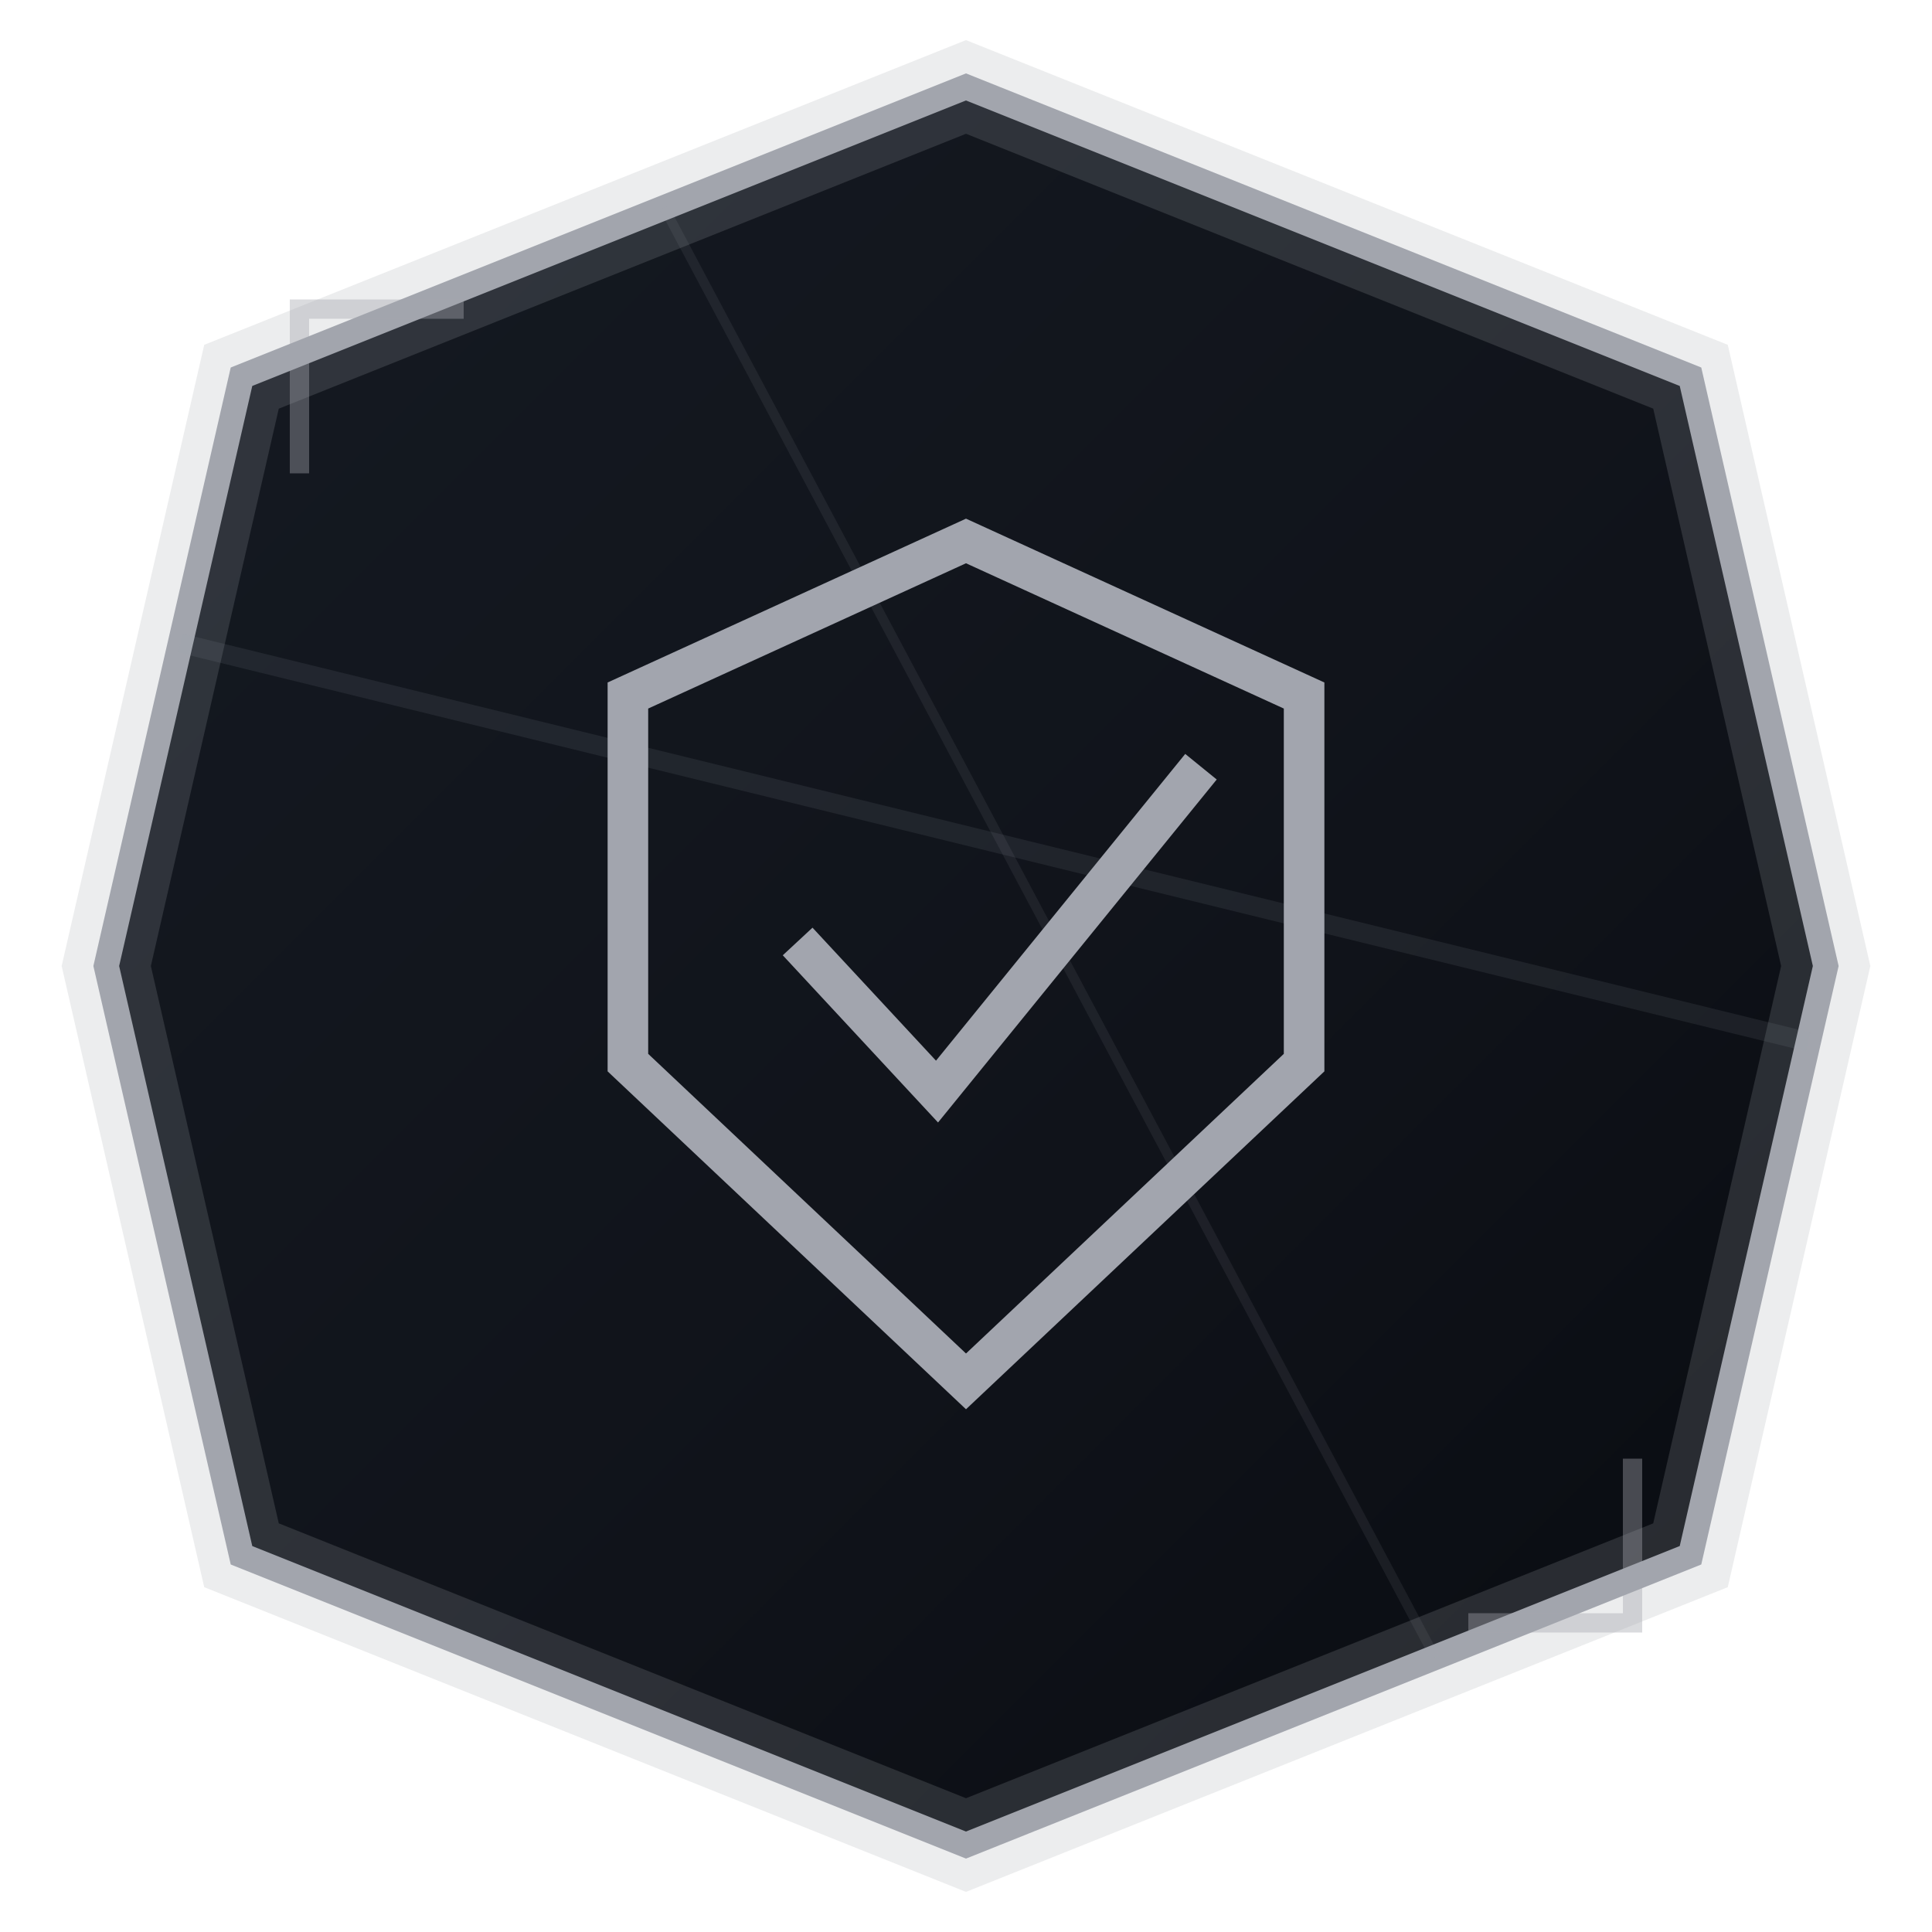
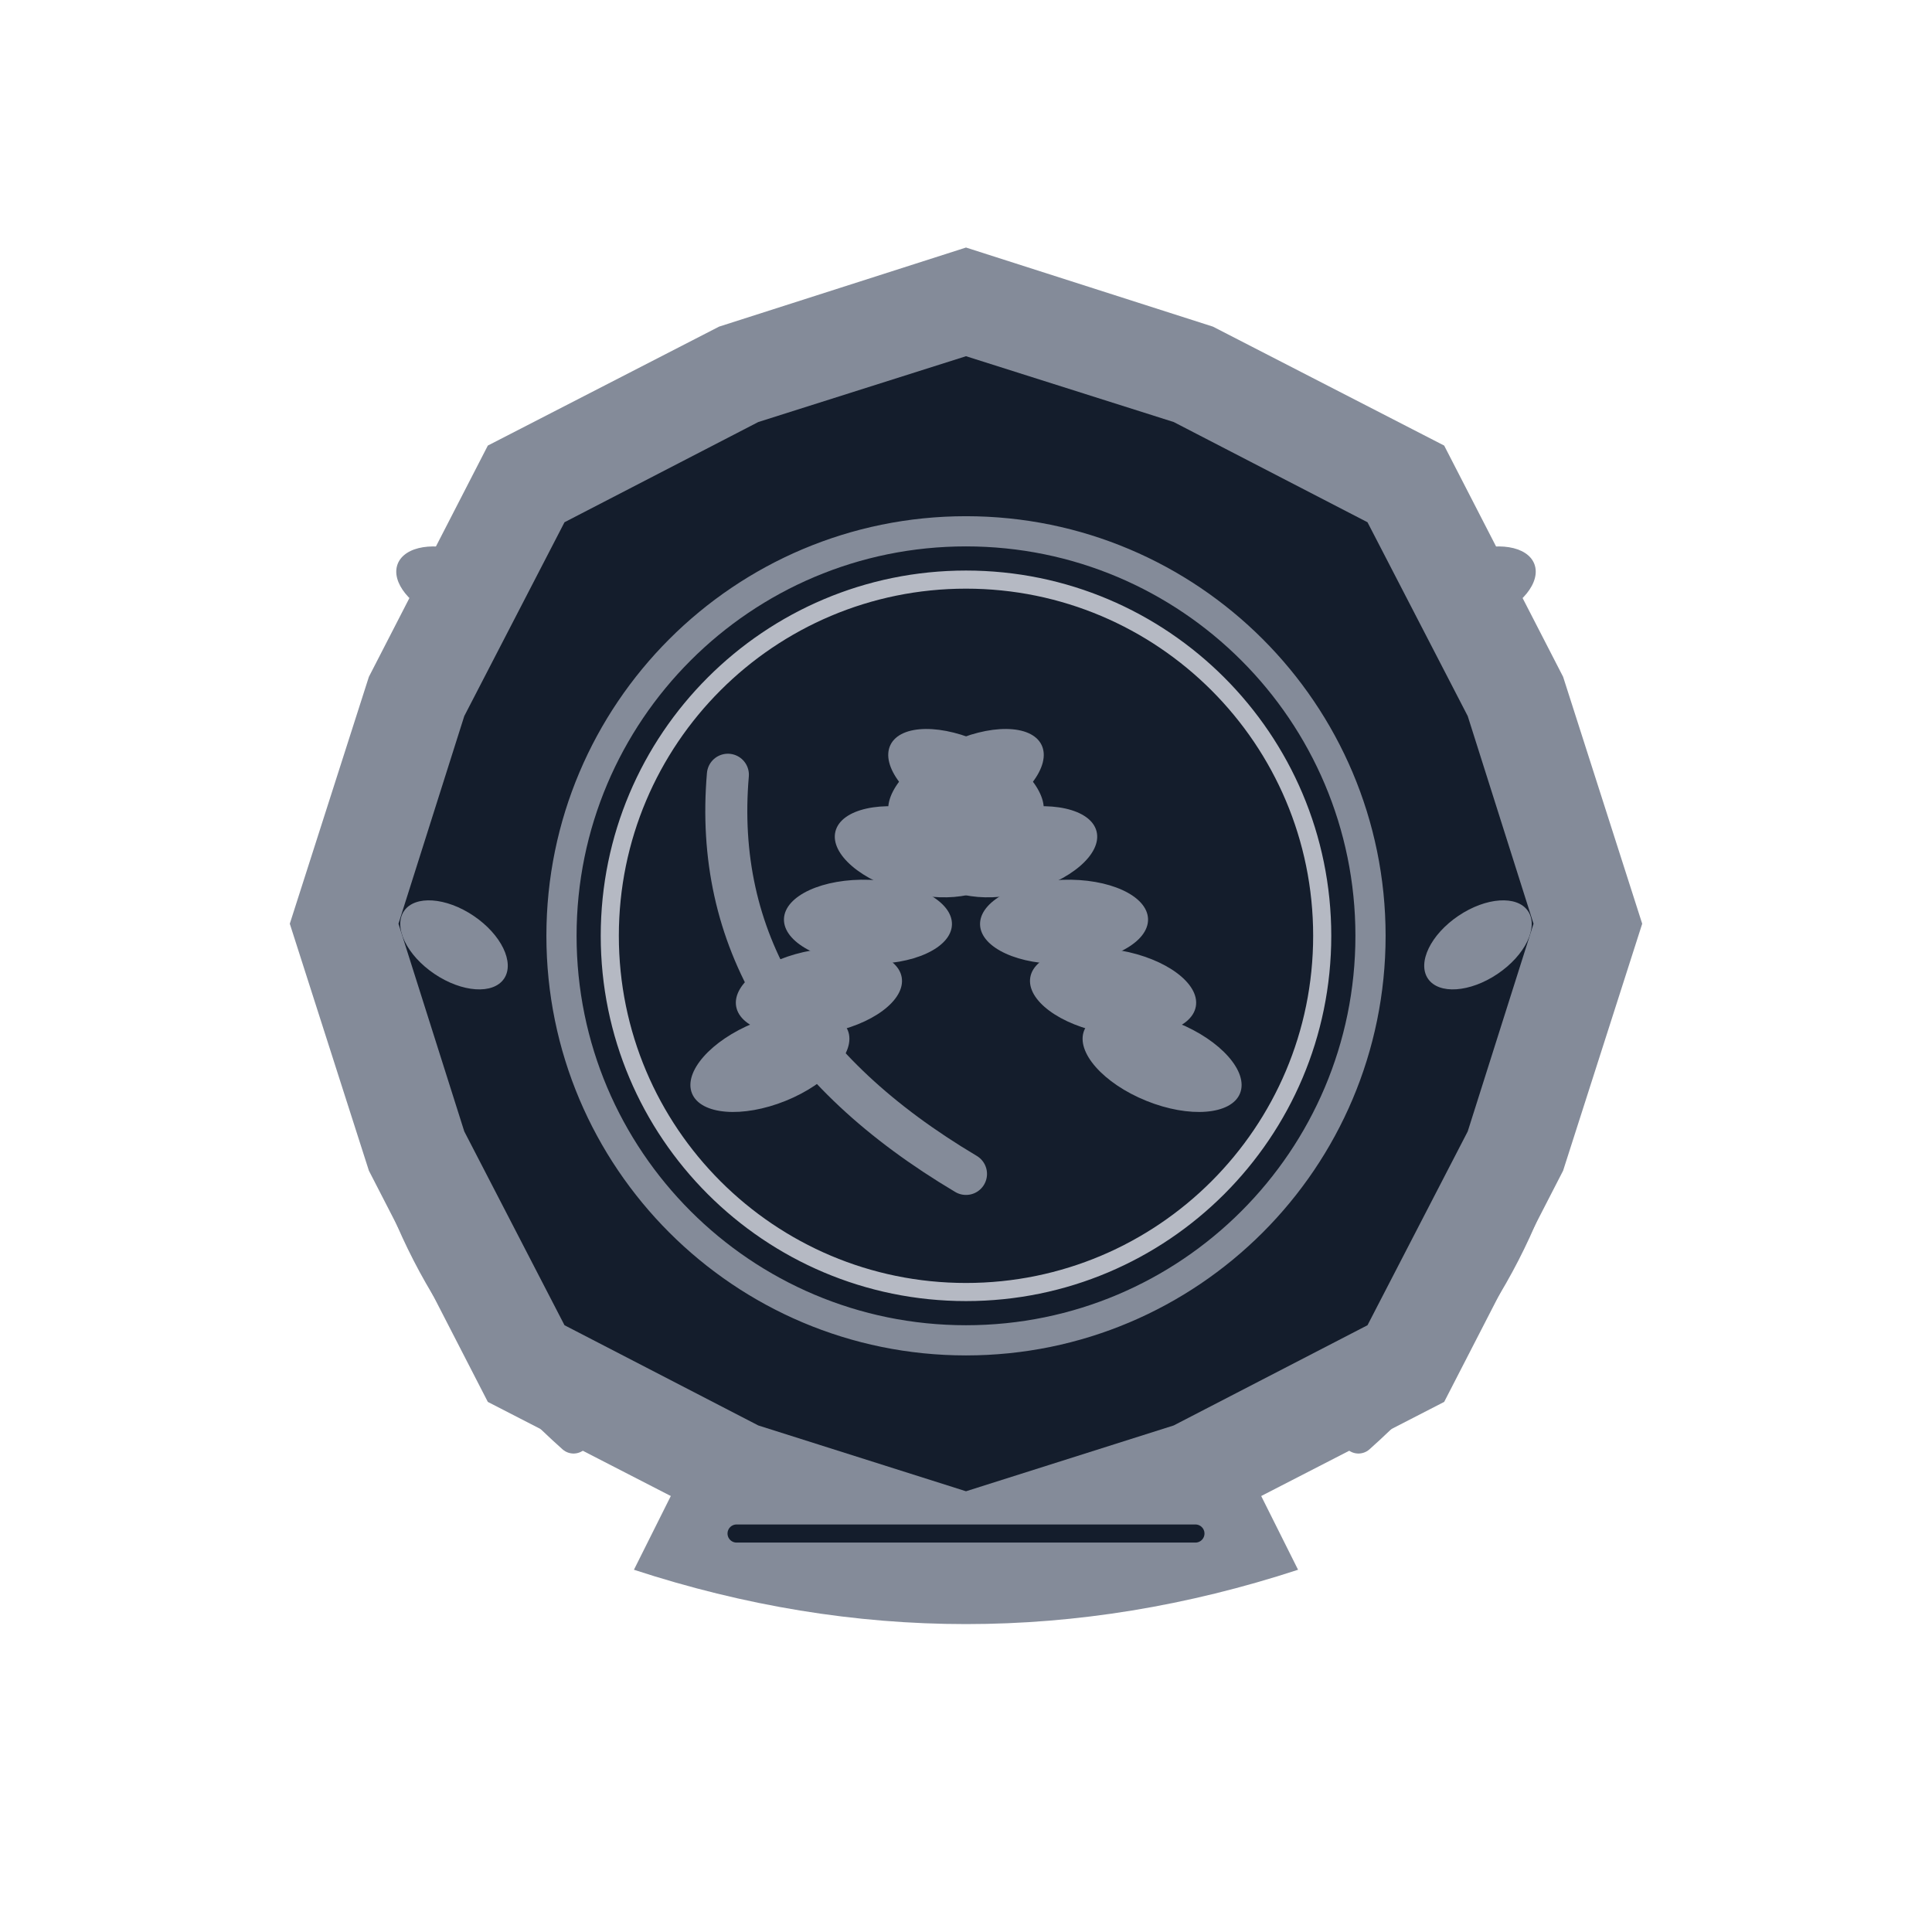
- <svg xmlns="http://www.w3.org/2000/svg" viewBox="0 0 200 200" width="200" height="200">
-   <defs>
-     <linearGradient id="holo" x1="0" y1="0" x2="1" y2="1">
-       <stop stop-color="#8fd1d7" />
-       <stop offset=".35" stop-color="#ac89ce" />
-       <stop offset=".7" stop-color="#e2a5ac" />
-       <stop offset="1" stop-color="#e4c380" />
-     </linearGradient>
-     <linearGradient id="stone" x1="0" y1="0" x2="1" y2="1">
-       <stop stop-color="#151a22" />
-       <stop offset=".6" stop-color="#10131a" />
-       <stop offset="1" stop-color="#080b10" />
-     </linearGradient>
-     <clipPath id="cut">
-       <path d="M100 9L175 39L189 100L175 161L100 191L25 161L11 100L25 39Z" />
-     </clipPath>
-   </defs>
-   <path d="M100 9L175 39L189 100L175 161L100 191L25 161L11 100L25 39Z" fill="url(#stone)" stroke="#a2a5ae" stroke-width="2.6" />
-   <path d="M100 9L175 39L189 100L175 161L100 191L25 161L11 100L25 39Z" fill="none" stroke="#a2a5ae" stroke-opacity=".2" stroke-width="9" />
-   <g clip-path="url(#cut)">
-     <path d="M0 62L200 111" stroke="#a2a5ae" stroke-opacity=".11" stroke-width="2" />
-     <path d="M52 -10L169 210" stroke="#a2a5ae" stroke-opacity=".10" stroke-width="1" />
+ <svg xmlns="http://www.w3.org/2000/svg" width="320" height="320" viewBox="0 0 320 320">
+   <g stroke-linejoin="round" stroke-linecap="round">
+     <polygon points="160.0,41.0 200.9,54.1 239.2,73.8 258.9,112.1 272.0,153.0 258.9,193.9 239.2,232.2 200.9,251.9 160.0,265.0 119.1,251.9 80.8,232.2 61.1,193.9 48.0,153.0 61.1,112.1 80.8,73.8 119.1,54.1" fill="#848b99" />
+     <polygon points="160.0,59.0 194.4,69.9 226.5,86.5 243.1,118.6 254.0,153.0 243.1,187.4 226.5,219.5 194.4,236.1 160.0,247.0 125.6,236.1 93.5,219.5 76.9,187.4 66.0,153.0 76.9,118.6 93.5,86.5 125.6,69.9" fill="#141d2c" />
+     <path d="M95 238Q40 189 72 103" stroke="#848b99" stroke-width="5.5" fill="none" />
+     <ellipse cx="83.0" cy="216.0" rx="10" ry="5.8" fill="#848b99" transform="rotate(47 83.0 216.0)" />
+     <ellipse cx="75.2" cy="156.5" rx="10" ry="5.8" fill="#848b99" transform="rotate(34 75.2 156.5)" />
+     <ellipse cx="75.2" cy="97.0" rx="10" ry="5.8" fill="#848b99" transform="rotate(21 75.2 97.0)" />
+     <path d="M225 238Q280 189 248 103" stroke="#848b99" stroke-width="5.5" fill="none" />
+     <ellipse cx="237.0" cy="216.0" rx="10" ry="5.8" fill="#848b99" transform="rotate(-47 237.0 216.0)" />
+     <ellipse cx="244.8" cy="156.5" rx="10" ry="5.8" fill="#848b99" transform="rotate(-34 244.8 156.5)" />
+     <ellipse cx="244.8" cy="97.0" rx="10" ry="5.8" fill="#848b99" transform="rotate(-21 244.8 97.0)" />
+     <circle cx="160" cy="155" r="67" fill="#141d2c" stroke="#848b99" stroke-width="5" />
+     <circle cx="160" cy="155" r="59" fill="none" stroke="#b5b9c3" stroke-width="3" />
+     <g transform="translate(160 155) scale(1.16)">
+       <path d="M0 34Q-37 12-34-23" fill="none" stroke="#848b99" stroke-width="6" />
+       <ellipse cx="-28" cy="18" rx="12" ry="6" fill="#848b99" transform="rotate(-22 -28 18)" />
+       <ellipse cx="-21" cy="8" rx="12" ry="6" fill="#848b99" transform="rotate(-10 -21 8)" />
+       <ellipse cx="-14" cy="-2" rx="12" ry="6" fill="#848b99" transform="rotate(2 -14 -2)" />
+       <ellipse cx="-7" cy="-12" rx="12" ry="6" fill="#848b99" transform="rotate(14 -7 -12)" />
+       <ellipse cx="0" cy="-22" rx="12" ry="6" fill="#848b99" transform="rotate(26 0 -22)" />
+       <g transform="scale(-1 1)">
+         <ellipse cx="-28" cy="18" rx="12" ry="6" fill="#848b99" transform="rotate(-22 -28 18)" />
+         <ellipse cx="-21" cy="8" rx="12" ry="6" fill="#848b99" transform="rotate(-10 -21 8)" />
+         <ellipse cx="-14" cy="-2" rx="12" ry="6" fill="#848b99" transform="rotate(2 -14 -2)" />
+         <ellipse cx="-7" cy="-12" rx="12" ry="6" fill="#848b99" transform="rotate(14 -7 -12)" />
+         <ellipse cx="0" cy="-22" rx="12" ry="6" fill="#848b99" transform="rotate(26 0 -22)" />
+       </g>
+     </g>
+     <path d="M113 244Q160 255 207 244L215 260Q160 278 105 260Z" fill="#848b99" />
+     <path d="M122 254H198" stroke="#141d2c" stroke-width="3" />
  </g>
-   <g transform="translate(100 100)" fill="none" stroke="#a2a5ae" stroke-width="4.2" stroke-linecap="square" stroke-linejoin="miter">
-     <path d="M0 -44L35 -28V10L0 43L-35 10V-28Z M-16 -1L-3 13L23 -19" />
-   </g>
-   <path d="M31 49V32H48 M152 168H169V151" fill="none" stroke="#a2a5ae" stroke-opacity=".4" stroke-width="2" />
</svg>
